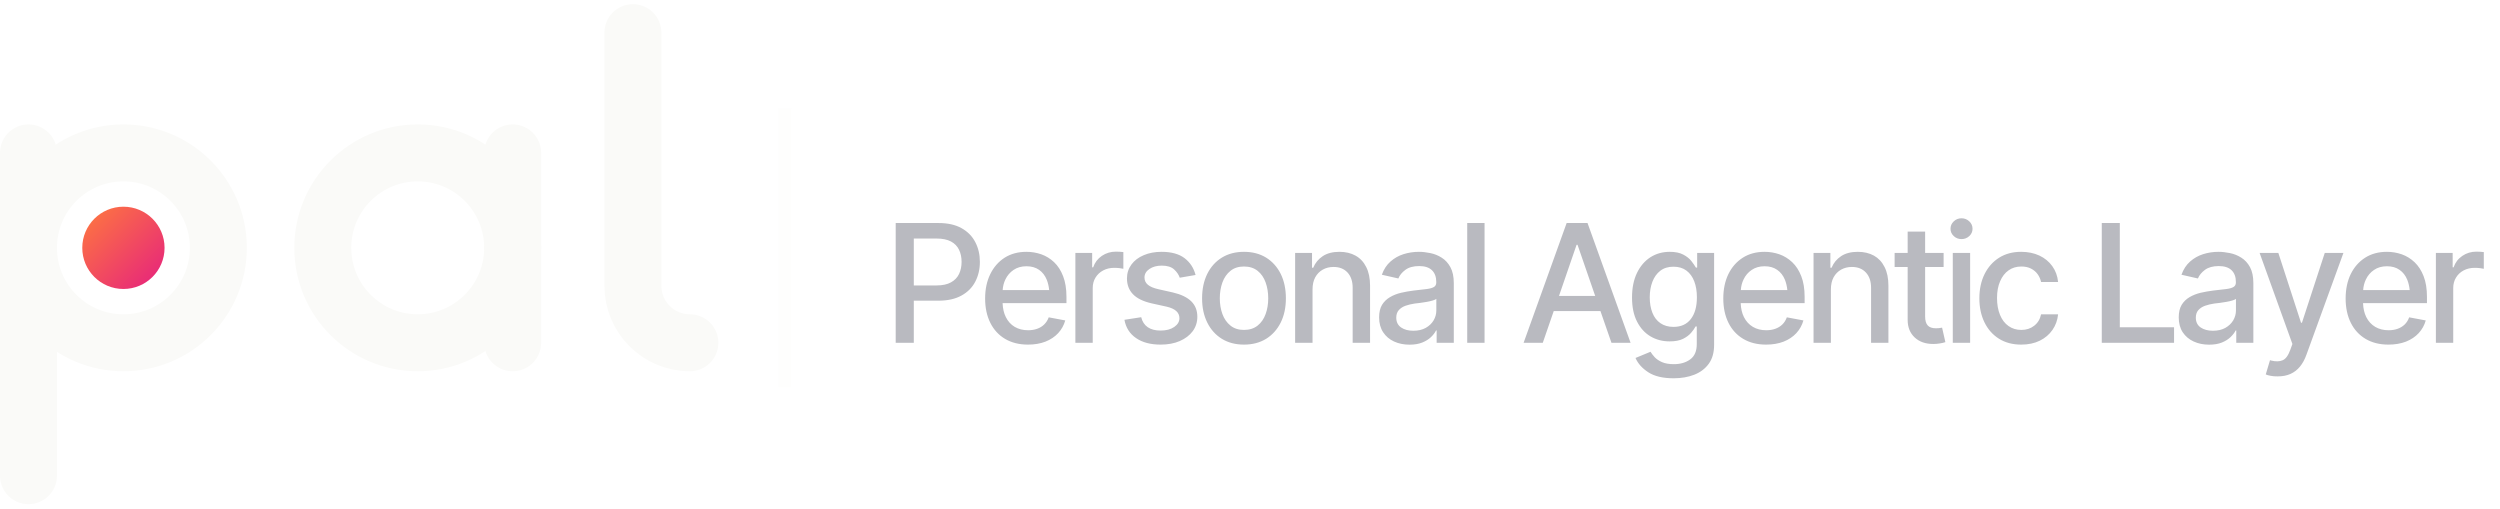
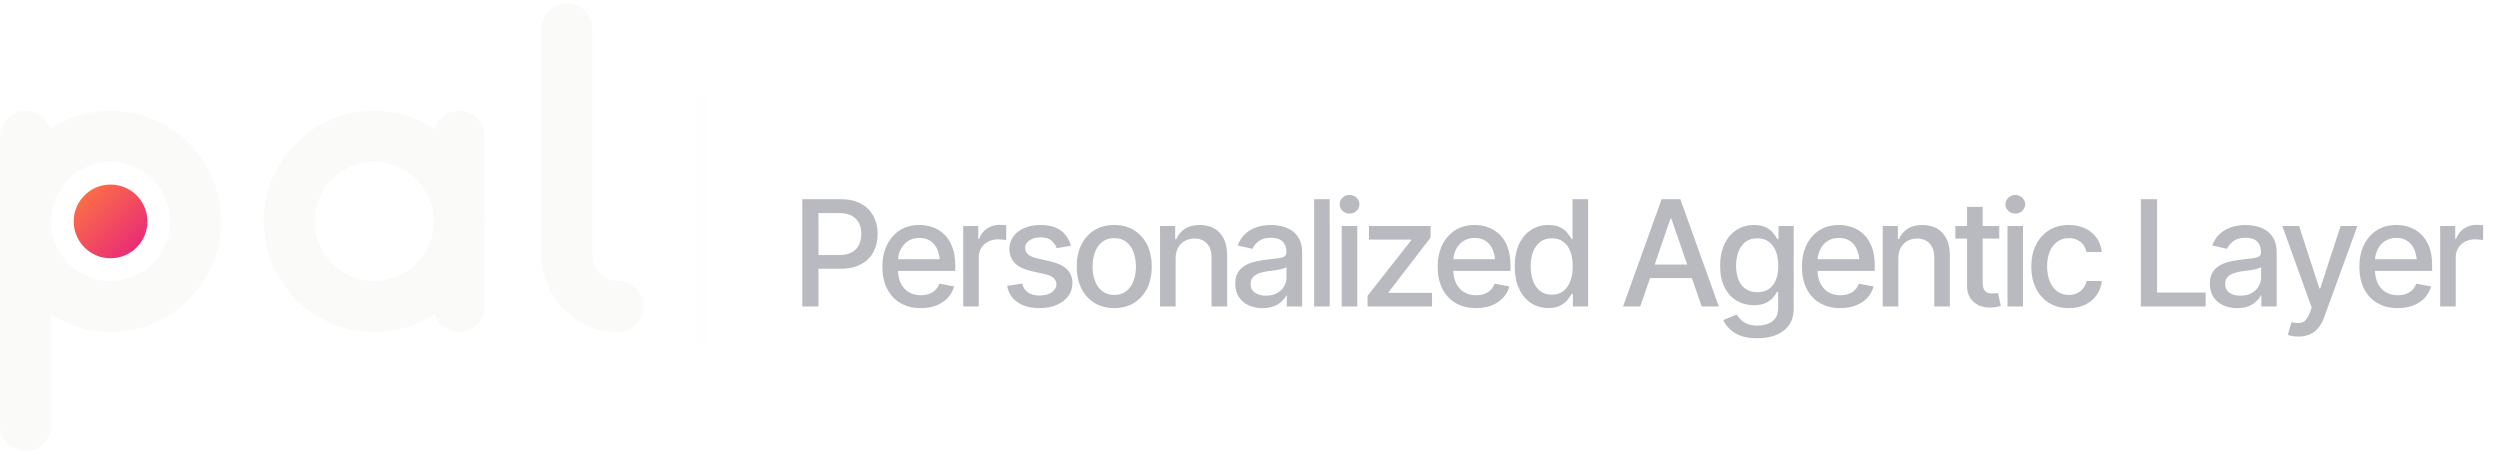
- <svg xmlns="http://www.w3.org/2000/svg" viewBox="0 -11 395 80" width="600" height="122" role="img" aria-label="pal, Personal Agentic Layer">
+ <svg xmlns="http://www.w3.org/2000/svg" viewBox="0 -11 441 80" width="600" height="109" role="img" aria-label="pal, Personalized Agentic Layer">
  <defs>
    <linearGradient id="hg" x1="0" y1="0" x2="1" y2="1">
      <stop offset="0" stop-color="#ff7a3d" />
      <stop offset="1" stop-color="#e5207f" />
    </linearGradient>
  </defs>
  <g fill="none" stroke="#fafaf8" stroke-width="9" stroke-linecap="round">
    <path d="M4.5 13 V64 M81 13 V43 M100 -6 V34 A9 9 0 0 0 109 43" />
    <circle cx="19.5" cy="28" r="15" />
    <circle cx="66" cy="28" r="15" />
  </g>
  <circle cx="19.5" cy="28" r="6.5" fill="url(#hg)" />
  <path d="M124 6 V50" stroke="#fafaf8" stroke-opacity=".18" stroke-width="2" />
-   <path d="M144.38 43L141.52 43L141.52 24.08L148.28 24.08Q150.47 24.08 151.92 24.89Q153.37 25.70 154.09 27.09Q154.82 28.48 154.82 30.22Q154.82 31.96 154.09 33.35Q153.37 34.74 151.91 35.54Q150.46 36.35 148.25 36.35L148.25 36.35L144.38 36.35L144.38 43ZM144.38 26.53L144.38 33.94L147.99 33.94Q149.39 33.94 150.26 33.45Q151.13 32.97 151.53 32.13Q151.93 31.28 151.93 30.22L151.93 30.22Q151.93 29.14 151.53 28.31Q151.13 27.47 150.26 27.00Q149.38 26.53 147.97 26.53L147.97 26.53L144.38 26.53ZM162.42 43.29L162.42 43.29Q160.34 43.29 158.81 42.39Q157.29 41.49 156.47 39.85Q155.65 38.20 155.65 36.00L155.65 36.00Q155.65 33.82 156.46 32.16Q157.27 30.50 158.73 29.56Q160.20 28.63 162.18 28.63L162.18 28.63Q163.39 28.63 164.52 29.02Q165.65 29.42 166.55 30.27Q167.45 31.12 167.97 32.48Q168.50 33.83 168.50 35.75L168.50 35.75L168.50 36.74L158.41 36.74Q158.46 38.02 158.92 38.94L158.92 38.94Q159.42 39.95 160.33 40.49Q161.24 41.02 162.45 41.02L162.45 41.02Q163.23 41.02 163.87 40.79Q164.52 40.56 164.98 40.11Q165.45 39.65 165.70 38.98L165.70 38.98L168.31 39.47Q167.99 40.61 167.19 41.48Q166.39 42.34 165.18 42.82Q163.97 43.29 162.42 43.29ZM158.42 34.67L158.42 34.67L165.77 34.67Q165.68 33.78 165.39 33.05L165.39 33.05Q164.98 32.04 164.18 31.48Q163.37 30.91 162.18 30.91Q160.99 30.91 160.14 31.49Q159.30 32.06 158.85 33.00L158.85 33.00Q158.48 33.77 158.42 34.67ZM172.65 43L169.91 43L169.91 28.81L172.56 28.81L172.56 31.08L172.72 31.08Q173.11 29.94 174.09 29.27Q175.08 28.60 176.32 28.60L176.32 28.60Q176.58 28.60 176.93 28.62Q177.27 28.64 177.49 28.67L177.49 28.67L177.49 31.31Q177.33 31.26 176.90 31.21Q176.47 31.16 176.04 31.16L176.04 31.16Q175.07 31.16 174.30 31.57Q173.53 31.98 173.09 32.70Q172.65 33.42 172.65 34.35L172.65 34.35L172.65 43ZM188.90 32.29L188.90 32.29L186.40 32.72Q186.16 32.01 185.51 31.41Q184.85 30.81 183.56 30.81L183.56 30.81Q182.39 30.81 181.61 31.34Q180.83 31.87 180.83 32.68L180.83 32.68Q180.83 33.39 181.36 33.83Q181.88 34.28 183.04 34.54L183.04 34.54L185.31 35.05Q187.25 35.50 188.22 36.45Q189.18 37.40 189.18 38.89L189.18 38.89Q189.18 40.17 188.45 41.17Q187.71 42.16 186.40 42.73Q185.10 43.29 183.38 43.29L183.38 43.29Q180.99 43.29 179.50 42.26Q178.00 41.24 177.66 39.37L177.66 39.37L180.31 38.96Q180.56 40.00 181.34 40.54Q182.12 41.07 183.37 41.07L183.37 41.07Q184.71 41.07 185.53 40.50Q186.35 39.93 186.35 39.12L186.35 39.12Q186.35 37.77 184.35 37.30L184.35 37.30L181.95 36.77Q179.95 36.31 179.01 35.33Q178.06 34.34 178.06 32.84L178.06 32.84Q178.06 31.59 178.77 30.63Q179.47 29.68 180.71 29.16Q181.95 28.63 183.53 28.63L183.53 28.63Q185.84 28.63 187.16 29.63Q188.47 30.63 188.90 32.29ZM196.55 43.29L196.55 43.29Q194.55 43.29 193.06 42.38Q191.57 41.46 190.75 39.81Q189.93 38.16 189.93 35.98L189.93 35.98Q189.93 33.77 190.75 32.11Q191.57 30.46 193.06 29.54Q194.55 28.63 196.55 28.63L196.55 28.63Q198.55 28.63 200.04 29.54Q201.52 30.46 202.35 32.11Q203.17 33.77 203.17 35.98L203.17 35.98Q203.17 38.16 202.35 39.81Q201.52 41.46 200.04 42.38Q198.55 43.29 196.55 43.29ZM196.55 40.97L196.55 40.97Q197.85 40.97 198.71 40.28Q199.56 39.60 199.97 38.46Q200.38 37.33 200.38 35.98L200.38 35.98Q200.38 34.61 199.97 33.47Q199.56 32.32 198.71 31.64Q197.85 30.95 196.55 30.95L196.55 30.95Q195.25 30.95 194.41 31.64Q193.56 32.32 193.14 33.47Q192.73 34.61 192.73 35.98L192.73 35.98Q192.73 37.33 193.14 38.46Q193.56 39.60 194.41 40.28Q195.25 40.97 196.55 40.97ZM207.38 34.58L207.38 34.58L207.38 43L204.63 43L204.63 28.81L207.30 28.81L207.30 31.14L207.49 31.14Q207.97 29.99 209.00 29.31Q210.03 28.63 211.64 28.63L211.64 28.63Q213.09 28.63 214.17 29.23Q215.26 29.83 215.86 31.03Q216.47 32.22 216.47 33.99L216.47 33.99L216.47 43L213.72 43L213.72 34.32Q213.72 32.78 212.91 31.90Q212.10 31.02 210.70 31.02L210.70 31.02Q209.75 31.02 209.00 31.44Q208.24 31.87 207.81 32.65Q207.38 33.44 207.38 34.58ZM222.70 43.30L222.70 43.30Q221.35 43.30 220.26 42.80Q219.17 42.30 218.54 41.34Q217.90 40.37 217.90 38.99L217.90 38.99Q217.90 37.78 218.36 37.01Q218.83 36.25 219.62 35.79Q220.40 35.33 221.37 35.10Q222.33 34.88 223.35 34.75L223.35 34.75Q224.63 34.61 225.42 34.51Q226.20 34.41 226.57 34.18Q226.93 33.96 226.93 33.47L226.93 33.47L226.93 33.40Q226.93 32.20 226.25 31.54Q225.57 30.88 224.24 30.88L224.24 30.88Q222.85 30.88 222.05 31.48Q221.24 32.08 220.94 32.84L220.94 32.84L218.33 32.25Q218.80 30.95 219.70 30.16Q220.59 29.37 221.75 29.00Q222.92 28.63 224.19 28.63L224.19 28.63Q225.04 28.63 225.99 28.83Q226.94 29.02 227.78 29.55Q228.63 30.08 229.16 31.05Q229.70 32.03 229.70 33.58L229.70 33.58L229.70 43L226.99 43L226.99 41.06L226.89 41.06Q226.64 41.58 226.10 42.10Q225.56 42.62 224.72 42.96Q223.88 43.30 222.70 43.30ZM223.30 41.10L223.30 41.10Q224.45 41.10 225.26 40.65Q226.08 40.19 226.51 39.46Q226.94 38.72 226.94 37.90L226.94 37.90L226.94 36.06Q226.79 36.20 226.37 36.32Q225.95 36.45 225.42 36.54Q224.88 36.63 224.38 36.70Q223.87 36.77 223.53 36.80L223.53 36.80Q222.73 36.92 222.07 37.15Q221.41 37.39 221.01 37.84Q220.61 38.29 220.61 39.03L220.61 39.03Q220.61 40.05 221.37 40.58Q222.13 41.10 223.30 41.10ZM231.82 24.08L234.56 24.08L234.56 43L231.82 43L231.82 24.08ZM245.49 37.99L243.76 43L240.73 43L247.53 24.08L250.83 24.08L257.63 43L254.61 43L252.87 37.99L245.49 37.99ZM246.32 35.60L252.04 35.60L249.25 27.52L249.10 27.52L246.32 35.60ZM264.43 48.61L264.43 48.61Q261.89 48.61 260.43 47.66Q258.97 46.71 258.41 45.40L258.41 45.40L260.78 44.42Q261.03 44.83 261.45 45.29Q261.88 45.74 262.60 46.06Q263.33 46.38 264.47 46.38L264.47 46.38Q266.03 46.38 267.06 45.62Q268.09 44.87 268.09 43.20L268.09 43.20L268.09 40.42L267.90 40.42Q267.67 40.87 267.20 41.42Q266.73 41.97 265.92 42.38Q265.10 42.78 263.80 42.78L263.80 42.78Q262.12 42.78 260.78 41.99Q259.44 41.20 258.65 39.65Q257.86 38.11 257.86 35.85L257.86 35.85Q257.86 33.59 258.64 31.97Q259.42 30.36 260.76 29.49Q262.11 28.63 263.82 28.63L263.82 28.63Q265.14 28.63 265.96 29.07Q266.78 29.50 267.24 30.09Q267.69 30.67 267.95 31.12L267.95 31.12L268.15 31.12L268.15 28.81L270.83 28.81L270.83 43.32Q270.83 45.15 269.99 46.31Q269.14 47.48 267.69 48.05Q266.25 48.61 264.43 48.61ZM264.41 40.49L264.41 40.49Q266.20 40.49 267.15 39.25Q268.11 38.01 268.11 35.81L268.11 35.81Q268.11 34.38 267.69 33.29Q267.28 32.21 266.45 31.59Q265.63 30.98 264.41 30.98L264.41 30.98Q263.16 30.98 262.33 31.62Q261.50 32.26 261.08 33.36Q260.66 34.46 260.66 35.81L260.66 35.81Q260.66 37.20 261.08 38.26Q261.50 39.32 262.34 39.90Q263.19 40.49 264.41 40.49ZM279.04 43.29L279.04 43.29Q276.96 43.29 275.44 42.39Q273.92 41.49 273.10 39.85Q272.28 38.20 272.28 36.00L272.28 36.00Q272.28 33.82 273.08 32.16Q273.89 30.50 275.36 29.56Q276.82 28.63 278.80 28.63L278.80 28.63Q280.01 28.63 281.14 29.02Q282.27 29.42 283.17 30.27Q284.07 31.12 284.60 32.48Q285.13 33.83 285.13 35.75L285.13 35.75L285.13 36.74L275.03 36.74Q275.08 38.02 275.54 38.94L275.54 38.94Q276.05 39.95 276.96 40.49Q277.86 41.02 279.07 41.02L279.07 41.02Q279.86 41.02 280.50 40.79Q281.14 40.56 281.61 40.11Q282.08 39.65 282.32 38.98L282.32 38.98L284.94 39.47Q284.62 40.61 283.82 41.48Q283.02 42.34 281.81 42.82Q280.59 43.29 279.04 43.29ZM275.05 34.67L275.05 34.67L282.40 34.67Q282.31 33.78 282.02 33.05L282.02 33.05Q281.61 32.04 280.80 31.48Q280.00 30.91 278.80 30.91Q277.61 30.91 276.77 31.49Q275.92 32.06 275.48 33.00L275.48 33.00Q275.11 33.77 275.05 34.67ZM289.28 34.58L289.28 34.58L289.28 43L286.54 43L286.54 28.81L289.20 28.81L289.20 31.14L289.39 31.14Q289.87 29.99 290.90 29.31Q291.93 28.63 293.54 28.63L293.54 28.63Q294.99 28.63 296.08 29.23Q297.16 29.83 297.76 31.03Q298.37 32.22 298.37 33.99L298.37 33.99L298.37 43L295.63 43L295.63 34.32Q295.63 32.78 294.81 31.90Q294.00 31.02 292.60 31.02L292.60 31.02Q291.65 31.02 290.90 31.44Q290.14 31.87 289.71 32.65Q289.28 33.44 289.28 34.58ZM304.17 28.81L307.09 28.81L307.09 31.03L304.17 31.03L304.17 38.84Q304.17 39.81 304.58 40.26Q304.98 40.71 305.88 40.71L305.88 40.71Q306.10 40.71 306.35 40.69Q306.59 40.66 306.85 40.61L306.85 40.61L307.37 42.90Q306.95 43.04 306.45 43.11Q305.96 43.19 305.46 43.19L305.46 43.19Q303.62 43.19 302.52 42.16Q301.41 41.12 301.41 39.39L301.41 39.39L301.41 31.03L299.35 31.03L299.35 28.81L301.41 28.81L301.41 25.43L304.17 25.43L304.17 28.81ZM311.28 43L308.54 43L308.54 28.81L311.28 28.81L311.28 43ZM309.92 26.62L309.92 26.62Q309.20 26.62 308.69 26.14Q308.18 25.66 308.18 24.99L308.18 24.99Q308.18 24.30 308.69 23.82Q309.20 23.33 309.92 23.33L309.92 23.33Q310.63 23.33 311.15 23.82Q311.66 24.30 311.66 24.99L311.66 24.99Q311.66 25.66 311.15 26.14Q310.63 26.62 309.92 26.62ZM319.35 43.29L319.35 43.29Q317.31 43.29 315.82 42.35Q314.34 41.41 313.54 39.76Q312.74 38.11 312.74 35.98L312.74 35.98Q312.74 33.81 313.56 32.15Q314.38 30.50 315.86 29.56Q317.34 28.63 319.33 28.63L319.33 28.63Q320.95 28.63 322.22 29.22Q323.48 29.81 324.26 30.89Q325.04 31.97 325.18 33.40L325.18 33.40L322.49 33.40Q322.35 32.73 321.95 32.17Q321.55 31.61 320.90 31.28Q320.26 30.95 319.37 30.95L319.37 30.95Q318.21 30.95 317.35 31.56Q316.50 32.16 316.02 33.28Q315.53 34.39 315.53 35.92L315.53 35.92Q315.53 37.45 316.00 38.59Q316.47 39.74 317.34 40.35Q318.21 40.97 319.37 40.97L319.37 40.97Q320.56 40.97 321.40 40.31Q322.25 39.65 322.49 38.51L322.49 38.51L325.18 38.51Q325.04 39.89 324.29 40.97Q323.54 42.05 322.29 42.67Q321.03 43.29 319.35 43.29ZM343.50 43L332.08 43L332.08 24.08L334.93 24.08L334.93 40.55L343.50 40.55L343.50 43ZM349.04 43.30L349.04 43.30Q347.69 43.30 346.60 42.80Q345.51 42.30 344.87 41.34Q344.24 40.37 344.24 38.99L344.24 38.99Q344.24 37.78 344.70 37.01Q345.17 36.25 345.95 35.79Q346.74 35.33 347.70 35.10Q348.67 34.88 349.68 34.75L349.68 34.75Q350.97 34.61 351.75 34.51Q352.54 34.41 352.90 34.18Q353.27 33.96 353.27 33.47L353.27 33.47L353.27 33.40Q353.27 32.20 352.59 31.54Q351.91 30.88 350.57 30.88L350.57 30.88Q349.19 30.88 348.38 31.48Q347.58 32.08 347.27 32.84L347.27 32.84L344.67 32.25Q345.14 30.95 346.04 30.16Q346.93 29.37 348.09 29.00Q349.25 28.63 350.52 28.63L350.52 28.63Q351.37 28.63 352.33 28.83Q353.28 29.02 354.12 29.55Q354.97 30.08 355.50 31.05Q356.03 32.03 356.03 33.58L356.03 33.58L356.03 43L353.33 43L353.33 41.06L353.23 41.06Q352.97 41.58 352.43 42.10Q351.89 42.62 351.06 42.96Q350.22 43.30 349.04 43.30ZM349.63 41.10L349.63 41.10Q350.79 41.10 351.60 40.65Q352.41 40.19 352.85 39.46Q353.28 38.72 353.28 37.90L353.28 37.90L353.28 36.06Q353.13 36.20 352.71 36.32Q352.29 36.45 351.75 36.54Q351.22 36.63 350.71 36.70Q350.21 36.77 349.86 36.80L349.86 36.80Q349.06 36.92 348.40 37.15Q347.74 37.39 347.34 37.84Q346.94 38.29 346.94 39.03L346.94 39.03Q346.94 40.05 347.70 40.58Q348.47 41.10 349.63 41.10ZM359.88 48.31L359.88 48.31Q359.26 48.32 358.76 48.22Q358.25 48.13 357.99 48.00L357.99 48.00L358.66 45.75L358.85 45.81Q359.91 46.07 360.64 45.77Q361.37 45.48 361.86 44.13L361.86 44.13L362.20 43.19L357.02 28.81L359.98 28.81L363.56 39.83L363.71 39.83L367.31 28.81L370.26 28.81L364.42 44.88Q364.02 46.00 363.40 46.76Q362.77 47.53 361.90 47.92Q361.04 48.31 359.88 48.31ZM377.37 43.29L377.37 43.29Q375.29 43.29 373.77 42.39Q372.25 41.49 371.43 39.85Q370.61 38.20 370.61 36.00L370.61 36.00Q370.61 33.82 371.41 32.16Q372.22 30.50 373.69 29.56Q375.15 28.63 377.13 28.63L377.13 28.63Q378.34 28.63 379.47 29.02Q380.60 29.42 381.50 30.27Q382.40 31.12 382.93 32.48Q383.46 33.83 383.46 35.75L383.46 35.75L383.46 36.74L373.36 36.74Q373.41 38.02 373.87 38.94L373.87 38.94Q374.38 39.95 375.29 40.49Q376.19 41.02 377.40 41.02L377.40 41.02Q378.19 41.02 378.83 40.79Q379.47 40.56 379.94 40.11Q380.41 39.65 380.65 38.98L380.65 38.98L383.27 39.47Q382.95 40.61 382.15 41.48Q381.35 42.34 380.14 42.82Q378.92 43.29 377.37 43.29ZM373.38 34.67L373.38 34.67L380.73 34.67Q380.64 33.78 380.35 33.05L380.35 33.05Q379.94 32.04 379.13 31.48Q378.33 30.91 377.13 30.91Q375.94 30.91 375.10 31.49Q374.25 32.06 373.81 33.00L373.81 33.00Q373.44 33.77 373.38 34.67ZM387.61 43L384.87 43L384.87 28.81L387.52 28.81L387.52 31.08L387.67 31.08Q388.06 29.94 389.05 29.27Q390.03 28.60 391.28 28.60L391.28 28.60Q391.53 28.60 391.88 28.62Q392.23 28.64 392.44 28.67L392.44 28.67L392.44 31.31Q392.28 31.26 391.85 31.21Q391.43 31.16 391.00 31.16L391.00 31.16Q390.02 31.16 389.25 31.57Q388.48 31.98 388.05 32.70Q387.61 33.42 387.61 34.35L387.61 34.35L387.61 43Z" fill="#b9bac0" />
+   <path d="M144.38 43L141.52 43L141.52 24.08L148.28 24.08Q150.47 24.08 151.92 24.89Q153.37 25.70 154.09 27.09Q154.82 28.48 154.82 30.22Q154.82 31.96 154.09 33.35Q153.37 34.74 151.91 35.54Q150.46 36.35 148.25 36.35L148.25 36.35L144.38 36.35L144.38 43ZM144.38 26.53L144.38 33.94L147.99 33.94Q149.39 33.94 150.26 33.45Q151.13 32.97 151.53 32.13Q151.93 31.28 151.93 30.22L151.93 30.22Q151.93 29.14 151.53 28.31Q151.13 27.47 150.26 27.00Q149.38 26.53 147.97 26.53L147.97 26.53L144.38 26.53ZM162.42 43.29L162.42 43.29Q160.34 43.29 158.81 42.39Q157.29 41.49 156.47 39.85Q155.65 38.20 155.65 36.00L155.65 36.00Q155.65 33.82 156.46 32.16Q157.27 30.50 158.73 29.56Q160.20 28.63 162.18 28.63L162.18 28.63Q163.39 28.63 164.52 29.02Q165.65 29.42 166.55 30.27Q167.45 31.12 167.97 32.48Q168.50 33.83 168.50 35.75L168.50 35.75L168.50 36.74L158.41 36.74Q158.46 38.02 158.92 38.94L158.92 38.94Q159.42 39.95 160.33 40.49Q161.24 41.02 162.45 41.02L162.45 41.02Q163.23 41.02 163.87 40.79Q164.52 40.56 164.98 40.11Q165.45 39.65 165.70 38.98L165.70 38.98L168.31 39.47Q167.99 40.61 167.19 41.48Q166.39 42.34 165.18 42.82Q163.97 43.29 162.42 43.29ZM158.42 34.67L158.42 34.67L165.77 34.67Q165.68 33.78 165.39 33.05L165.39 33.05Q164.98 32.04 164.18 31.48Q163.37 30.91 162.18 30.91Q160.99 30.91 160.14 31.49Q159.30 32.06 158.85 33.00L158.85 33.00Q158.48 33.77 158.42 34.67ZM172.65 43L169.91 43L169.91 28.81L172.56 28.81L172.56 31.08L172.72 31.08Q173.11 29.94 174.09 29.27Q175.08 28.60 176.32 28.60L176.32 28.60Q176.58 28.60 176.93 28.62Q177.27 28.64 177.49 28.67L177.49 28.67L177.49 31.31Q177.33 31.26 176.90 31.21Q176.47 31.16 176.04 31.16L176.04 31.16Q175.07 31.16 174.30 31.57Q173.53 31.98 173.09 32.70Q172.65 33.42 172.65 34.35L172.65 34.35L172.65 43ZM188.90 32.29L188.90 32.29L186.40 32.72Q186.16 32.01 185.51 31.41Q184.85 30.81 183.56 30.81L183.56 30.81Q182.39 30.81 181.61 31.34Q180.83 31.87 180.83 32.68L180.83 32.68Q180.83 33.39 181.36 33.83Q181.88 34.28 183.04 34.54L183.04 34.54L185.31 35.05Q187.25 35.50 188.22 36.45Q189.18 37.40 189.18 38.89L189.18 38.89Q189.18 40.17 188.45 41.17Q187.71 42.16 186.40 42.73Q185.10 43.29 183.38 43.29L183.38 43.29Q180.99 43.29 179.50 42.26Q178.00 41.24 177.66 39.37L177.66 39.37L180.31 38.96Q180.56 40.00 181.34 40.54Q182.12 41.07 183.37 41.07L183.37 41.07Q184.71 41.07 185.53 40.50Q186.35 39.93 186.35 39.12L186.35 39.12Q186.35 37.77 184.35 37.30L184.35 37.30L181.95 36.77Q179.95 36.31 179.01 35.33Q178.06 34.34 178.06 32.84L178.06 32.84Q178.06 31.59 178.77 30.63Q179.47 29.68 180.71 29.16Q181.95 28.63 183.53 28.63L183.53 28.63Q185.84 28.63 187.16 29.63Q188.47 30.63 188.90 32.29ZM196.55 43.29L196.55 43.29Q194.55 43.29 193.06 42.38Q191.57 41.46 190.75 39.81Q189.93 38.16 189.93 35.98L189.93 35.98Q189.93 33.77 190.75 32.11Q191.57 30.46 193.06 29.54Q194.55 28.63 196.55 28.63L196.55 28.63Q198.55 28.63 200.04 29.54Q201.52 30.46 202.35 32.11Q203.17 33.77 203.17 35.98L203.17 35.98Q203.17 38.16 202.35 39.81Q201.52 41.46 200.04 42.38Q198.55 43.29 196.55 43.29ZM196.55 40.97L196.55 40.97Q197.85 40.97 198.71 40.28Q199.56 39.60 199.97 38.46Q200.38 37.33 200.38 35.98L200.38 35.98Q200.38 34.61 199.97 33.47Q199.56 32.32 198.71 31.64Q197.85 30.95 196.55 30.95L196.55 30.95Q195.25 30.95 194.41 31.64Q193.56 32.32 193.14 33.47Q192.73 34.61 192.73 35.98L192.73 35.98Q192.73 37.33 193.14 38.46Q193.56 39.60 194.41 40.28Q195.25 40.97 196.55 40.97ZM207.38 34.58L207.38 34.58L207.38 43L204.63 43L204.63 28.81L207.30 28.81L207.30 31.14L207.49 31.14Q207.97 29.99 209.00 29.31Q210.03 28.63 211.64 28.63L211.64 28.63Q213.09 28.63 214.17 29.23Q215.26 29.83 215.86 31.03Q216.47 32.22 216.47 33.99L216.47 33.99L216.47 43L213.72 43L213.72 34.32Q213.72 32.78 212.91 31.90Q212.10 31.02 210.70 31.02L210.70 31.02Q209.75 31.02 209.00 31.44Q208.24 31.87 207.81 32.65Q207.38 33.44 207.38 34.58ZM222.70 43.30L222.70 43.30Q221.35 43.30 220.26 42.80Q219.17 42.30 218.54 41.34Q217.90 40.37 217.90 38.99L217.90 38.99Q217.90 37.78 218.36 37.01Q218.83 36.25 219.62 35.79Q220.40 35.33 221.37 35.10Q222.33 34.88 223.35 34.75L223.35 34.75Q224.63 34.61 225.42 34.51Q226.20 34.41 226.57 34.18Q226.93 33.96 226.93 33.47L226.93 33.47L226.93 33.40Q226.93 32.20 226.25 31.54Q225.57 30.88 224.24 30.88L224.24 30.88Q222.85 30.88 222.05 31.48Q221.24 32.08 220.94 32.84L220.94 32.84L218.33 32.25Q218.80 30.95 219.70 30.16Q220.59 29.37 221.75 29.00Q222.92 28.63 224.19 28.63L224.19 28.63Q225.04 28.63 225.99 28.83Q226.94 29.02 227.78 29.55Q228.63 30.08 229.16 31.05Q229.70 32.03 229.70 33.58L229.70 33.58L229.70 43L226.99 43L226.99 41.06L226.89 41.06Q226.64 41.58 226.10 42.10Q225.56 42.62 224.72 42.96Q223.88 43.30 222.70 43.30ZM223.30 41.10L223.30 41.10Q224.45 41.10 225.26 40.65Q226.08 40.19 226.51 39.46Q226.94 38.72 226.94 37.90L226.94 37.90L226.94 36.06Q226.79 36.20 226.37 36.32Q225.95 36.45 225.42 36.54Q224.88 36.63 224.38 36.70Q223.87 36.77 223.53 36.80L223.53 36.80Q222.73 36.92 222.07 37.15Q221.41 37.39 221.01 37.84Q220.61 38.29 220.61 39.03L220.61 39.03Q220.61 40.05 221.37 40.58Q222.13 41.10 223.30 41.10ZM231.82 24.08L234.56 24.08L234.56 43L231.82 43L231.82 24.08ZM239.42 43L236.68 43L236.68 28.81L239.42 28.81L239.42 43ZM238.06 26.62L238.06 26.62Q237.34 26.62 236.83 26.14Q236.32 25.66 236.32 24.99L236.32 24.99Q236.32 24.30 236.83 23.82Q237.34 23.33 238.06 23.33L238.06 23.33Q238.77 23.33 239.29 23.82Q239.80 24.30 239.80 24.99L239.80 24.99Q239.80 25.66 239.29 26.14Q238.77 26.62 238.06 26.62ZM252.61 43L241.24 43L241.24 41.12L248.92 31.35L248.92 31.21L241.49 31.21L241.49 28.81L252.36 28.81L252.36 30.84L244.97 40.46L244.97 40.60L252.61 40.60L252.61 43ZM260.37 43.29L260.37 43.29Q258.29 43.29 256.76 42.39Q255.24 41.49 254.42 39.85Q253.60 38.20 253.60 36.00L253.60 36.00Q253.60 33.82 254.41 32.16Q255.22 30.50 256.68 29.56Q258.15 28.63 260.13 28.63L260.13 28.63Q261.33 28.63 262.46 29.02Q263.59 29.42 264.50 30.27Q265.40 31.12 265.92 32.48Q266.45 33.83 266.45 35.75L266.45 35.75L266.45 36.74L256.36 36.74Q256.41 38.02 256.87 38.94L256.87 38.94Q257.37 39.95 258.28 40.49Q259.19 41.02 260.39 41.02L260.39 41.02Q261.18 41.02 261.82 40.79Q262.46 40.56 262.93 40.11Q263.40 39.65 263.64 38.98L263.64 38.98L266.26 39.47Q265.94 40.61 265.14 41.48Q264.34 42.34 263.13 42.82Q261.92 43.29 260.37 43.29ZM256.37 34.67L256.37 34.67L263.72 34.67Q263.63 33.78 263.34 33.05L263.34 33.05Q262.93 32.04 262.13 31.48Q261.32 30.91 260.13 30.91Q258.93 30.91 258.09 31.49Q257.25 32.06 256.80 33.00L256.80 33.00Q256.43 33.77 256.37 34.67ZM273.14 43.28L273.14 43.28Q271.41 43.28 270.07 42.40Q268.72 41.51 267.96 39.87Q267.20 38.23 267.20 35.94L267.20 35.94Q267.20 33.63 267.97 31.99Q268.75 30.36 270.09 29.49Q271.44 28.63 273.14 28.63L273.14 28.63Q274.47 28.63 275.28 29.07Q276.09 29.50 276.54 30.09Q276.99 30.67 277.23 31.12L277.23 31.12L277.39 31.12L277.39 24.08L280.14 24.08L280.14 43L277.46 43L277.46 40.79L277.23 40.79Q276.99 41.24 276.52 41.82Q276.05 42.40 275.24 42.84Q274.44 43.28 273.14 43.28ZM273.74 40.93L273.74 40.93Q274.93 40.93 275.76 40.30Q276.58 39.66 277.01 38.53Q277.43 37.40 277.43 35.92L277.43 35.92Q277.43 34.43 277.01 33.32Q276.59 32.21 275.77 31.59Q274.94 30.98 273.74 30.98L273.74 30.98Q272.49 30.98 271.67 31.63Q270.84 32.27 270.42 33.39Q270.01 34.51 270.01 35.92L270.01 35.92Q270.01 37.34 270.42 38.47Q270.84 39.61 271.68 40.27Q272.51 40.93 273.74 40.93ZM291.07 37.99L289.34 43L286.31 43L293.11 24.08L296.41 24.08L303.20 43L300.18 43L298.44 37.99L291.07 37.99ZM291.89 35.60L297.62 35.60L294.83 27.52L294.67 27.52L291.89 35.60ZM310.01 48.61L310.01 48.61Q307.47 48.61 306.01 47.66Q304.55 46.71 303.99 45.40L303.99 45.40L306.35 44.42Q306.61 44.83 307.03 45.29Q307.46 45.74 308.18 46.06Q308.91 46.38 310.05 46.38L310.05 46.38Q311.61 46.38 312.64 45.62Q313.67 44.87 313.67 43.20L313.67 43.20L313.67 40.42L313.48 40.42Q313.25 40.87 312.78 41.42Q312.31 41.97 311.50 42.38Q310.68 42.78 309.38 42.78L309.38 42.78Q307.70 42.78 306.36 41.99Q305.02 41.20 304.23 39.65Q303.43 38.11 303.43 35.85L303.43 35.85Q303.43 33.59 304.21 31.97Q305.00 30.36 306.34 29.49Q307.69 28.63 309.40 28.63L309.40 28.63Q310.72 28.63 311.54 29.07Q312.36 29.50 312.82 30.09Q313.27 30.67 313.53 31.12L313.53 31.12L313.73 31.12L313.73 28.81L316.41 28.81L316.41 43.32Q316.41 45.15 315.56 46.31Q314.72 47.48 313.27 48.05Q311.83 48.61 310.01 48.61ZM309.98 40.49L309.98 40.49Q311.77 40.49 312.73 39.25Q313.69 38.01 313.69 35.81L313.69 35.81Q313.69 34.38 313.27 33.29Q312.85 32.21 312.03 31.59Q311.20 30.98 309.98 30.98L309.98 30.98Q308.74 30.98 307.91 31.62Q307.08 32.26 306.66 33.36Q306.24 34.46 306.24 35.81L306.24 35.81Q306.24 37.20 306.66 38.26Q307.08 39.32 307.92 39.90Q308.77 40.49 309.98 40.49ZM324.62 43.29L324.62 43.29Q322.54 43.29 321.02 42.39Q319.49 41.49 318.68 39.85Q317.86 38.20 317.86 36.00L317.86 36.00Q317.86 33.82 318.66 32.16Q319.47 30.50 320.93 29.56Q322.40 28.63 324.38 28.63L324.38 28.63Q325.59 28.63 326.72 29.02Q327.85 29.42 328.75 30.27Q329.65 31.12 330.18 32.48Q330.70 33.83 330.70 35.75L330.70 35.75L330.70 36.74L320.61 36.74Q320.66 38.02 321.12 38.94L321.12 38.94Q321.63 39.95 322.53 40.49Q323.44 41.02 324.65 41.02L324.65 41.02Q325.44 41.02 326.08 40.79Q326.72 40.56 327.19 40.11Q327.66 39.65 327.90 38.98L327.90 38.98L330.51 39.47Q330.20 40.61 329.40 41.48Q328.60 42.34 327.38 42.82Q326.17 43.29 324.62 43.29ZM320.62 34.67L320.62 34.67L327.97 34.67Q327.89 33.78 327.59 33.05L327.59 33.05Q327.19 32.04 326.38 31.48Q325.57 30.91 324.38 30.91Q323.19 30.91 322.34 31.49Q321.50 32.06 321.06 33.00L321.06 33.00Q320.69 33.77 320.62 34.67ZM334.86 34.58L334.86 34.58L334.86 43L332.11 43L332.11 28.81L334.78 28.81L334.78 31.14L334.97 31.14Q335.45 29.99 336.48 29.31Q337.51 28.63 339.12 28.63L339.12 28.63Q340.57 28.63 341.65 29.23Q342.74 29.83 343.34 31.03Q343.95 32.22 343.95 33.99L343.95 33.99L343.95 43L341.20 43L341.20 34.32Q341.20 32.78 340.39 31.90Q339.58 31.02 338.18 31.02L338.18 31.02Q337.23 31.02 336.47 31.44Q335.72 31.87 335.29 32.65Q334.86 33.44 334.86 34.58ZM349.75 28.81L352.67 28.81L352.67 31.03L349.75 31.03L349.75 38.84Q349.75 39.81 350.15 40.26Q350.56 40.71 351.46 40.71L351.46 40.71Q351.68 40.71 351.93 40.69Q352.17 40.66 352.43 40.61L352.43 40.61L352.95 42.90Q352.53 43.04 352.03 43.11Q351.54 43.19 351.04 43.19L351.04 43.19Q349.20 43.19 348.10 42.16Q346.99 41.12 346.99 39.39L346.99 39.39L346.99 31.03L344.92 31.03L344.92 28.81L346.99 28.81L346.99 25.43L349.75 25.43L349.75 28.81ZM356.86 43L354.12 43L354.12 28.81L356.86 28.81L356.86 43ZM355.50 26.62L355.50 26.62Q354.78 26.62 354.27 26.14Q353.76 25.66 353.76 24.99L353.76 24.99Q353.76 24.30 354.27 23.82Q354.78 23.33 355.50 23.33L355.50 23.33Q356.21 23.33 356.72 23.82Q357.24 24.30 357.24 24.99L357.24 24.99Q357.24 25.66 356.72 26.14Q356.21 26.62 355.50 26.62ZM364.93 43.29L364.93 43.29Q362.89 43.29 361.40 42.35Q359.92 41.41 359.12 39.76Q358.32 38.11 358.32 35.98L358.32 35.98Q358.32 33.81 359.14 32.15Q359.96 30.50 361.43 29.56Q362.91 28.63 364.91 28.63L364.91 28.63Q366.53 28.63 367.80 29.22Q369.06 29.81 369.84 30.89Q370.62 31.97 370.76 33.40L370.76 33.40L368.07 33.40Q367.93 32.73 367.53 32.17Q367.13 31.61 366.48 31.28Q365.83 30.95 364.95 30.95L364.95 30.95Q363.79 30.95 362.93 31.56Q362.08 32.16 361.59 33.28Q361.11 34.39 361.11 35.92L361.11 35.92Q361.11 37.45 361.58 38.59Q362.05 39.74 362.92 40.35Q363.79 40.97 364.95 40.97L364.95 40.97Q366.14 40.97 366.98 40.31Q367.83 39.65 368.07 38.51L368.07 38.51L370.76 38.51Q370.62 39.89 369.87 40.97Q369.12 42.05 367.87 42.67Q366.61 43.29 364.93 43.29ZM389.08 43L377.65 43L377.65 24.08L380.51 24.08L380.51 40.55L389.08 40.55L389.08 43ZM394.62 43.30L394.62 43.30Q393.27 43.30 392.18 42.80Q391.09 42.30 390.45 41.34Q389.82 40.37 389.82 38.99L389.82 38.99Q389.82 37.78 390.28 37.01Q390.74 36.25 391.53 35.79Q392.32 35.33 393.28 35.10Q394.25 34.88 395.26 34.75L395.26 34.75Q396.55 34.61 397.33 34.51Q398.12 34.41 398.48 34.18Q398.84 33.96 398.84 33.47L398.84 33.47L398.84 33.40Q398.84 32.20 398.16 31.54Q397.48 30.88 396.15 30.88L396.15 30.88Q394.77 30.88 393.96 31.48Q393.16 32.08 392.85 32.84L392.85 32.84L390.25 32.25Q390.72 30.95 391.61 30.16Q392.51 29.37 393.67 29.00Q394.83 28.63 396.10 28.63L396.10 28.63Q396.95 28.63 397.90 28.83Q398.86 29.02 399.70 29.55Q400.54 30.08 401.08 31.05Q401.61 32.03 401.61 33.58L401.61 33.58L401.61 43L398.91 43L398.91 41.06L398.81 41.06Q398.55 41.58 398.01 42.10Q397.47 42.62 396.63 42.96Q395.80 43.30 394.62 43.30ZM395.21 41.10L395.21 41.10Q396.37 41.10 397.18 40.65Q397.99 40.19 398.42 39.46Q398.86 38.72 398.86 37.90L398.86 37.90L398.86 36.06Q398.70 36.20 398.28 36.32Q397.87 36.45 397.33 36.54Q396.80 36.63 396.29 36.70Q395.78 36.77 395.44 36.80L395.44 36.80Q394.64 36.92 393.98 37.15Q393.32 37.39 392.92 37.84Q392.52 38.29 392.52 39.03L392.52 39.03Q392.52 40.05 393.28 40.58Q394.04 41.10 395.21 41.10ZM405.46 48.31L405.46 48.31Q404.84 48.32 404.33 48.22Q403.83 48.13 403.57 48.00L403.57 48.00L404.24 45.75L404.43 45.81Q405.48 46.07 406.21 45.77Q406.94 45.48 407.44 44.13L407.44 44.13L407.78 43.19L402.60 28.81L405.56 28.81L409.14 39.83L409.29 39.83L412.88 28.81L415.84 28.81L410.00 44.88Q409.60 46.00 408.97 46.76Q408.35 47.53 407.48 47.92Q406.61 48.31 405.46 48.31ZM422.95 43.29L422.95 43.29Q420.87 43.29 419.35 42.39Q417.82 41.49 417.00 39.85Q416.19 38.20 416.19 36.00L416.19 36.00Q416.19 33.82 416.99 32.16Q417.80 30.50 419.26 29.56Q420.73 28.63 422.71 28.63L422.71 28.63Q423.92 28.63 425.05 29.02Q426.18 29.42 427.08 30.27Q427.98 31.12 428.51 32.48Q429.03 33.83 429.03 35.75L429.03 35.75L429.03 36.74L418.94 36.74Q418.99 38.02 419.45 38.94L419.45 38.94Q419.96 39.95 420.86 40.49Q421.77 41.02 422.98 41.02L422.98 41.02Q423.77 41.02 424.41 40.79Q425.05 40.56 425.52 40.11Q425.99 39.65 426.23 38.98L426.23 38.98L428.84 39.47Q428.53 40.61 427.73 41.48Q426.93 42.34 425.71 42.82Q424.50 43.29 422.95 43.29ZM418.95 34.67L418.95 34.67L426.30 34.67Q426.22 33.78 425.92 33.05L425.92 33.05Q425.52 32.04 424.71 31.48Q423.90 30.91 422.71 30.91Q421.52 30.91 420.67 31.49Q419.83 32.06 419.39 33.00L419.39 33.00Q419.02 33.77 418.95 34.67ZM433.19 43L430.44 43L430.44 28.81L433.10 28.81L433.10 31.08L433.25 31.08Q433.64 29.94 434.63 29.27Q435.61 28.60 436.85 28.60L436.85 28.60Q437.11 28.60 437.46 28.62Q437.81 28.64 438.02 28.67L438.02 28.67L438.02 31.31Q437.86 31.26 437.43 31.21Q437.01 31.16 436.58 31.16L436.58 31.16Q435.60 31.16 434.83 31.57Q434.06 31.98 433.62 32.70Q433.19 33.42 433.19 34.35L433.19 34.35L433.19 43Z" fill="#b9bac0" />
</svg>
